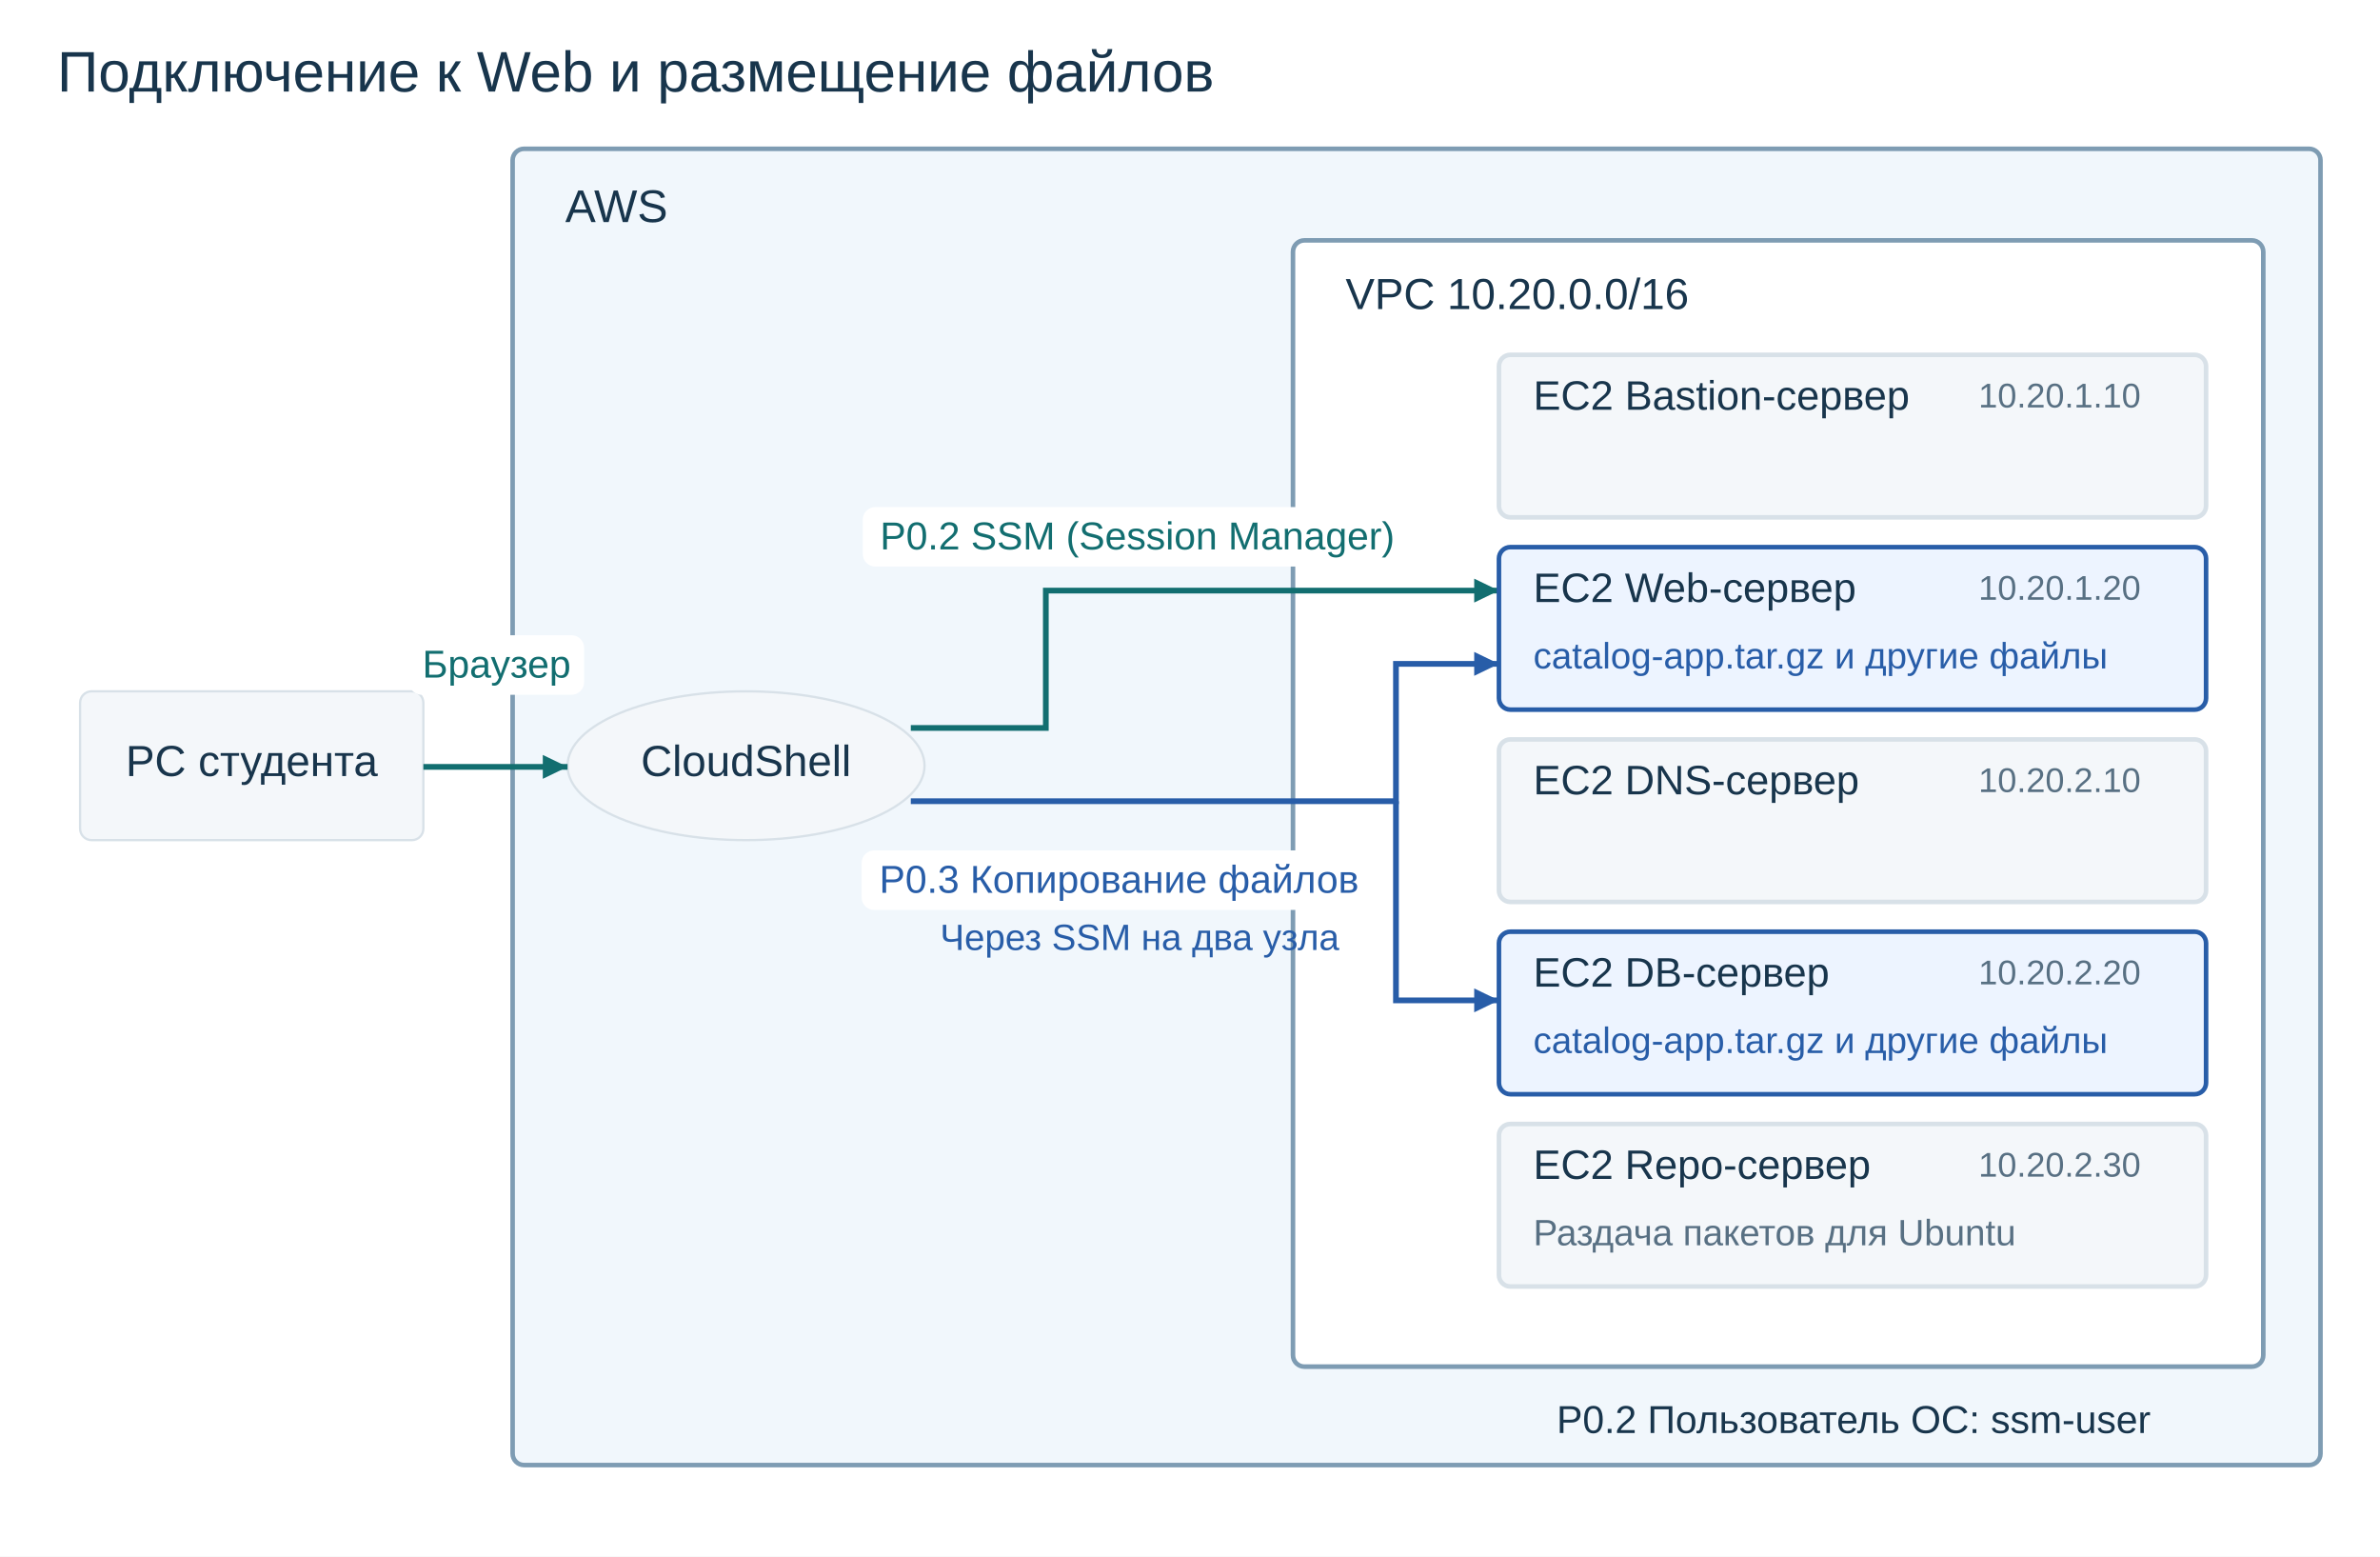
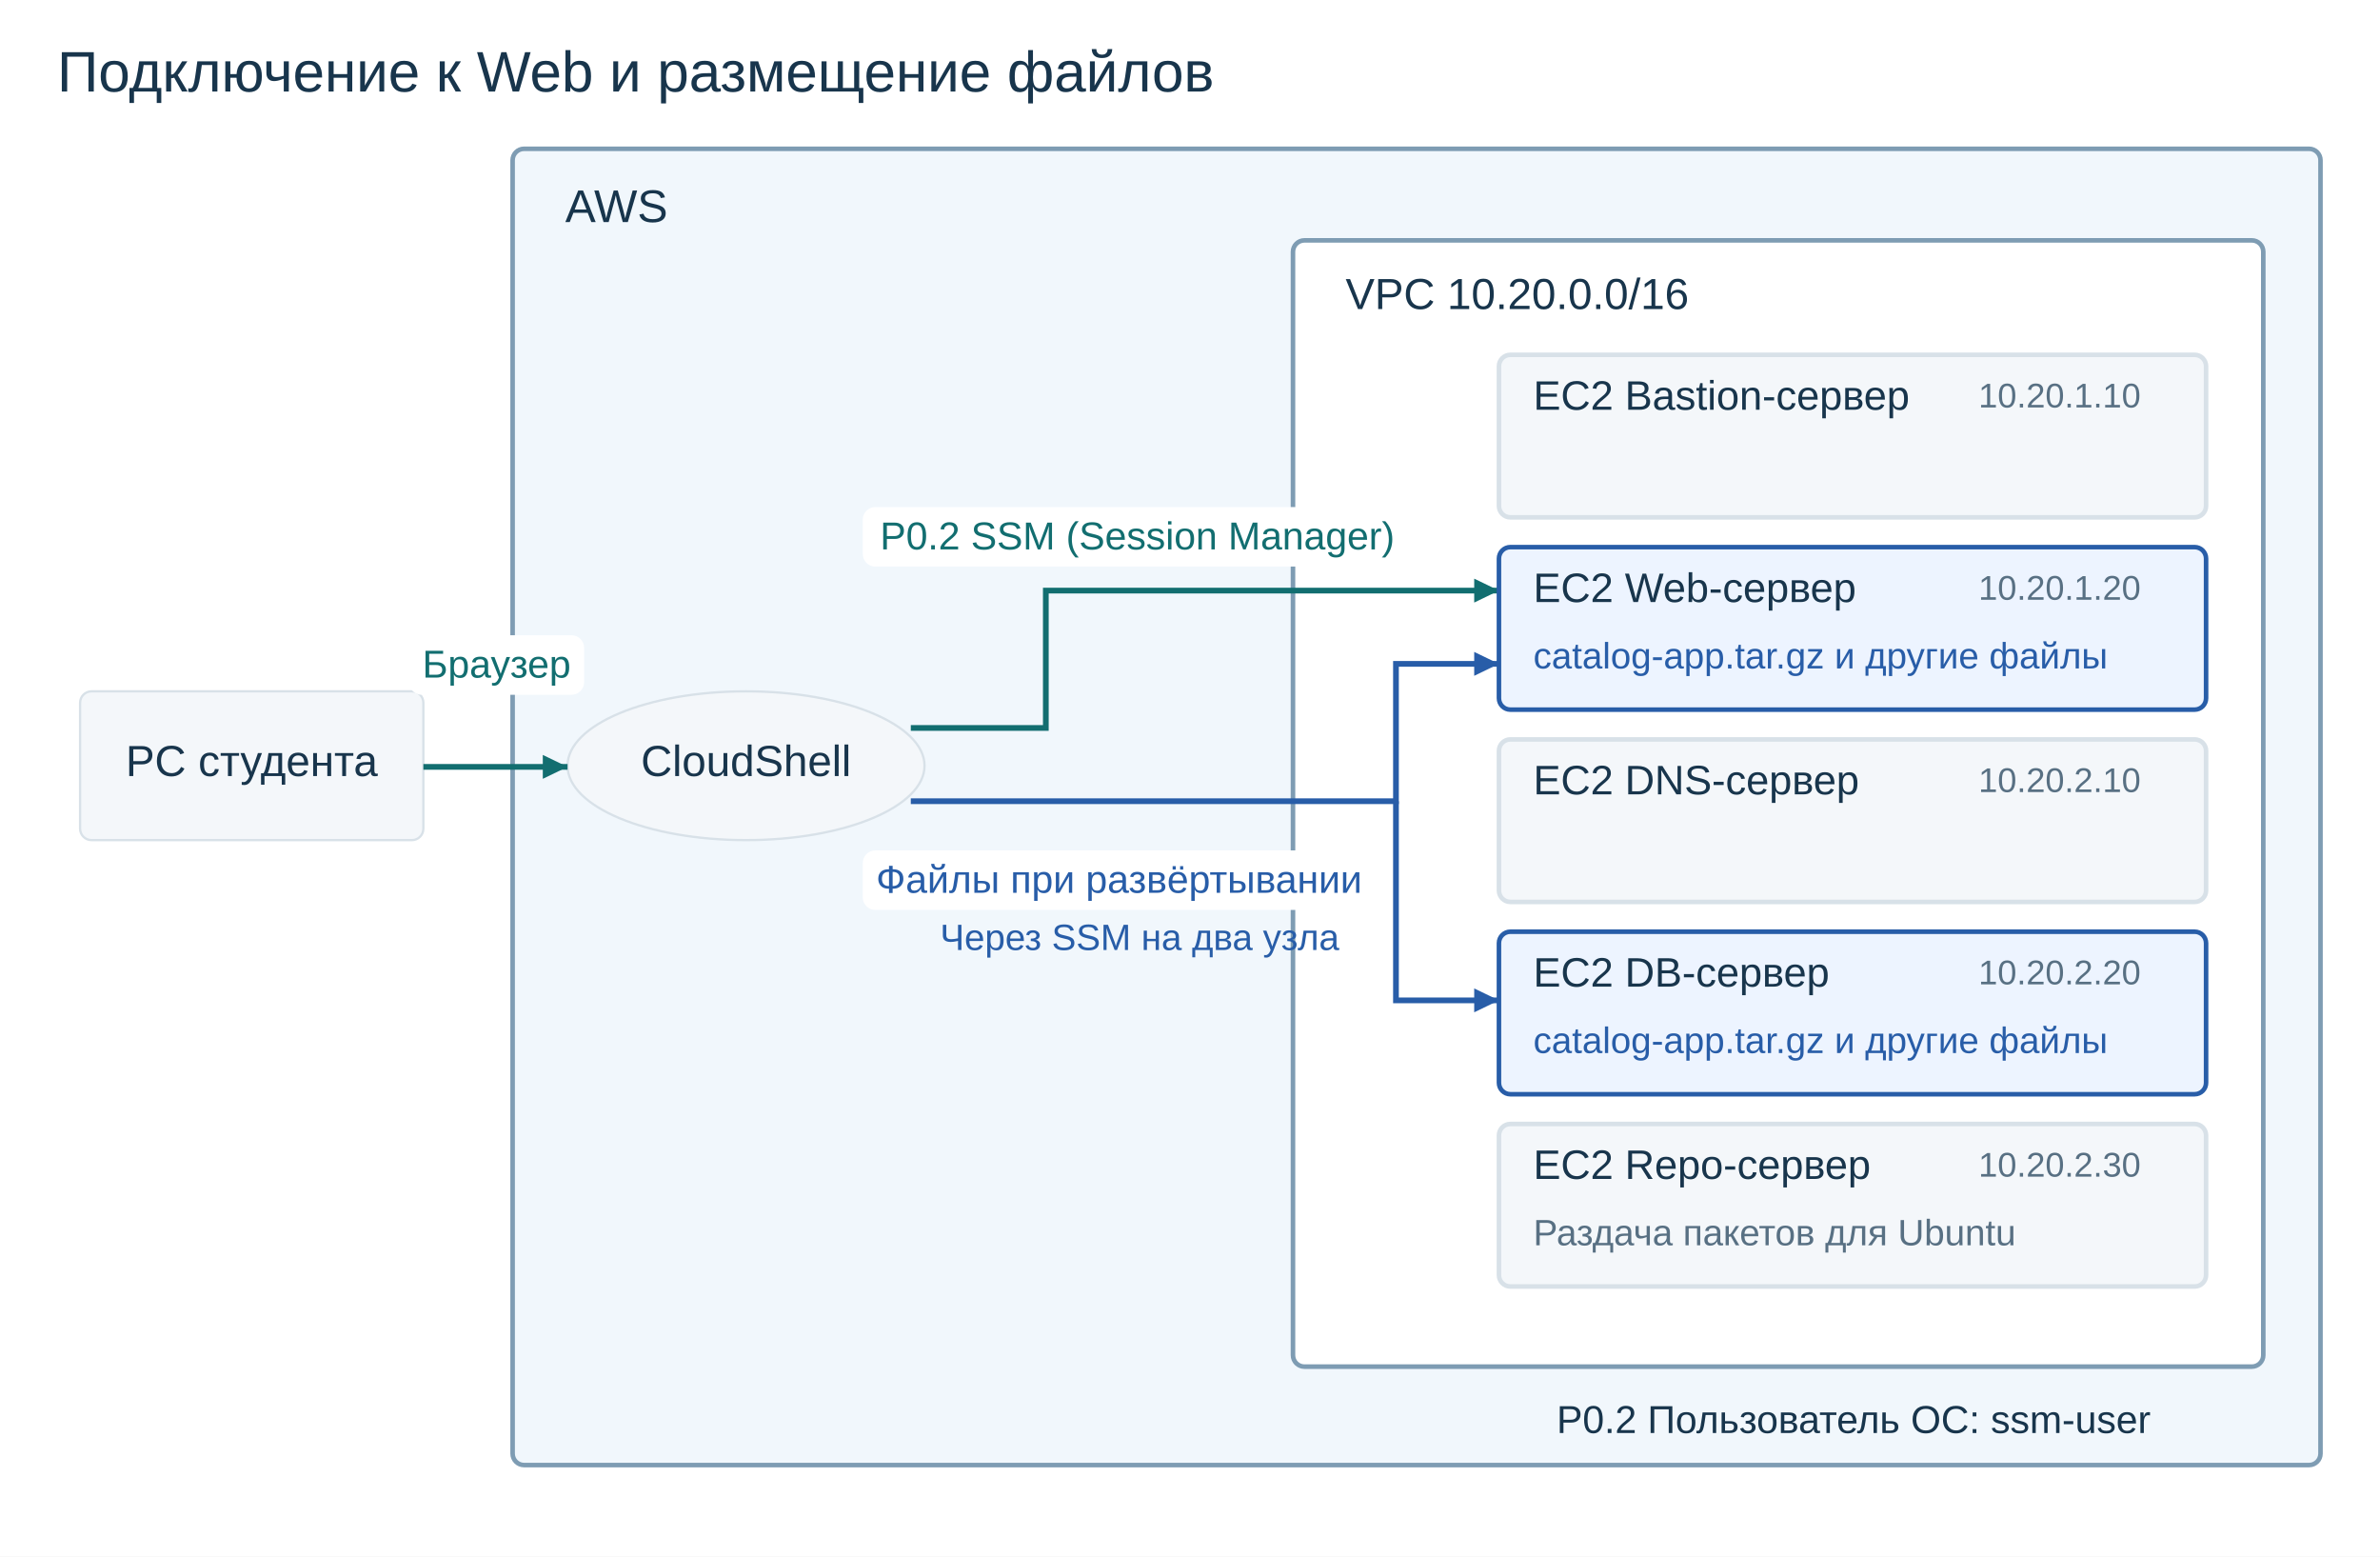
<svg xmlns="http://www.w3.org/2000/svg" width="1040" height="680" viewBox="0 0 1040 680" role="img">
  <rect width="1040" height="680" fill="white" />
  <text x="25" y="40" font-size="25" font-family="Arial,MS Gothic,sans-serif" fill="#18354c">Подключение к Web и размещение файлов</text>
  <rect x="224" y="65" width="790" height="575" rx="5" fill="#f1f7fc" stroke="#7e9cb3" stroke-width="2" />
  <text x="247" y="97" font-size="20" font-family="Arial,MS Gothic,sans-serif" fill="#18354c">AWS</text>
  <rect x="565" y="105" width="424" height="492" rx="5" fill="white" stroke="#7e9cb3" stroke-width="2" />
  <text x="588" y="135" font-size="19" font-family="Arial,MS Gothic,sans-serif" fill="#18354c">VPC  10.20.0.0/16</text>
  <rect x="35" y="302" width="150" height="65" rx="5" fill="#f4f7fa" stroke="#d8e1e8" stroke-width="1" />
  <text x="110.0" y="339" font-size="19" font-family="Arial,MS Gothic,sans-serif" fill="#18354c" text-anchor="middle">PC студента</text>
  <ellipse cx="326.0" cy="334.5" rx="78.0" ry="32.5" fill="#f4f7fa" stroke="#d8e1e8" stroke-width="1" />
  <text x="326.0" y="339" font-size="19" font-family="Arial,MS Gothic,sans-serif" fill="#18354c" text-anchor="middle">CloudShell</text>
  <polyline points="185,335 248,335" fill="none" stroke="#126e70" stroke-width="2.5" />
  <polygon points="248.00,335.00 237.19,340.22 237.19,329.78" fill="#126e70" />
  <rect x="179.25" y="278" width="75.5" height="25" rx="5" fill="white" stroke="white" stroke-width="1" />
  <text x="217" y="296" font-size="17" font-family="Arial,MS Gothic,sans-serif" fill="#126e70" text-anchor="middle">Браузер</text>
  <polyline points="398,318 457,318 457,258 655,258" fill="none" stroke="#126e70" stroke-width="2.5" />
  <polygon points="655.00,258.00 644.19,263.22 644.19,252.78" fill="#126e70" />
  <rect x="377.5" y="222" width="239.0" height="25" rx="5" fill="white" stroke="white" stroke-width="1" />
  <text x="497" y="240" font-size="17" font-family="Arial,MS Gothic,sans-serif" fill="#126e70" text-anchor="middle">P0.2  SSM (Session Manager)</text>
  <polyline points="398,350 610,350 610,290 655,290" fill="none" stroke="#285da8" stroke-width="2.5" />
  <polygon points="655.00,290.00 644.19,295.22 644.19,284.78" fill="#285da8" />
  <polyline points="610,350 610,437 655,437" fill="none" stroke="#285da8" stroke-width="2.5" />
  <polygon points="655.00,437.00 644.19,442.22 644.19,431.78" fill="#285da8" />
-   <rect x="377.0" y="372" width="224.0" height="25" rx="5" fill="white" stroke="white" stroke-width="1" />
-   <text x="489" y="390" font-size="17" font-family="Arial,MS Gothic,sans-serif" fill="#285da8" text-anchor="middle">P0.3  Копирование файлов</text>
+   <rect x="377.504" y="372" width="222.992" height="25" rx="5" fill="white" stroke="white" stroke-width="1" />
+   <text x="489" y="390" font-size="17" font-family="Arial,MS Gothic,sans-serif" fill="#285da8" text-anchor="middle">Файлы при развёртывании</text>
  <text x="498" y="415" font-size="16" font-family="Arial,MS Gothic,sans-serif" fill="#285da8" text-anchor="middle">Через SSM на два узла</text>
  <rect x="655" y="155" width="309" height="71" rx="5" fill="#f4f7fa" stroke="#d8e1e8" stroke-width="2" />
  <text x="670" y="179" font-size="18" font-family="Arial,MS Gothic,sans-serif" fill="#18354c">EC2 Bastion-сервер</text>
  <text x="900" y="178" font-size="15" font-family="Arial,MS Gothic,sans-serif" fill="#587083" text-anchor="middle">10.20.1.10</text>
  <rect x="655" y="239" width="309" height="71" rx="5" fill="#edf4ff" stroke="#285da8" stroke-width="2" />
  <text x="670" y="263" font-size="18" font-family="Arial,MS Gothic,sans-serif" fill="#18354c">EC2 Web-сервер</text>
  <text x="900" y="262" font-size="15" font-family="Arial,MS Gothic,sans-serif" fill="#587083" text-anchor="middle">10.20.1.20</text>
  <text x="670" y="292" font-size="16" font-family="Arial,MS Gothic,sans-serif" fill="#285da8">catalog-app.tar.gz и другие файлы</text>
  <rect x="655" y="323" width="309" height="71" rx="5" fill="#f4f7fa" stroke="#d8e1e8" stroke-width="2" />
  <text x="670" y="347" font-size="18" font-family="Arial,MS Gothic,sans-serif" fill="#18354c">EC2 DNS-сервер</text>
  <text x="900" y="346" font-size="15" font-family="Arial,MS Gothic,sans-serif" fill="#587083" text-anchor="middle">10.20.2.10</text>
  <rect x="655" y="407" width="309" height="71" rx="5" fill="#edf4ff" stroke="#285da8" stroke-width="2" />
  <text x="670" y="431" font-size="18" font-family="Arial,MS Gothic,sans-serif" fill="#18354c">EC2 DB-сервер</text>
  <text x="900" y="430" font-size="15" font-family="Arial,MS Gothic,sans-serif" fill="#587083" text-anchor="middle">10.20.2.20</text>
  <text x="670" y="460" font-size="16" font-family="Arial,MS Gothic,sans-serif" fill="#285da8">catalog-app.tar.gz и другие файлы</text>
  <rect x="655" y="491" width="309" height="71" rx="5" fill="#f4f7fa" stroke="#d8e1e8" stroke-width="2" />
  <text x="670" y="515" font-size="18" font-family="Arial,MS Gothic,sans-serif" fill="#18354c">EC2 Repo-сервер</text>
  <text x="900" y="514" font-size="15" font-family="Arial,MS Gothic,sans-serif" fill="#587083" text-anchor="middle">10.20.2.30</text>
  <text x="670" y="544" font-size="16" font-family="Arial,MS Gothic,sans-serif" fill="#587083">Раздача пакетов для Ubuntu</text>
  <text x="810" y="626" font-size="17" font-family="Arial,MS Gothic,sans-serif" fill="#18354c" text-anchor="middle">P0.2  Пользователь ОС: ssm-user</text>
</svg>
